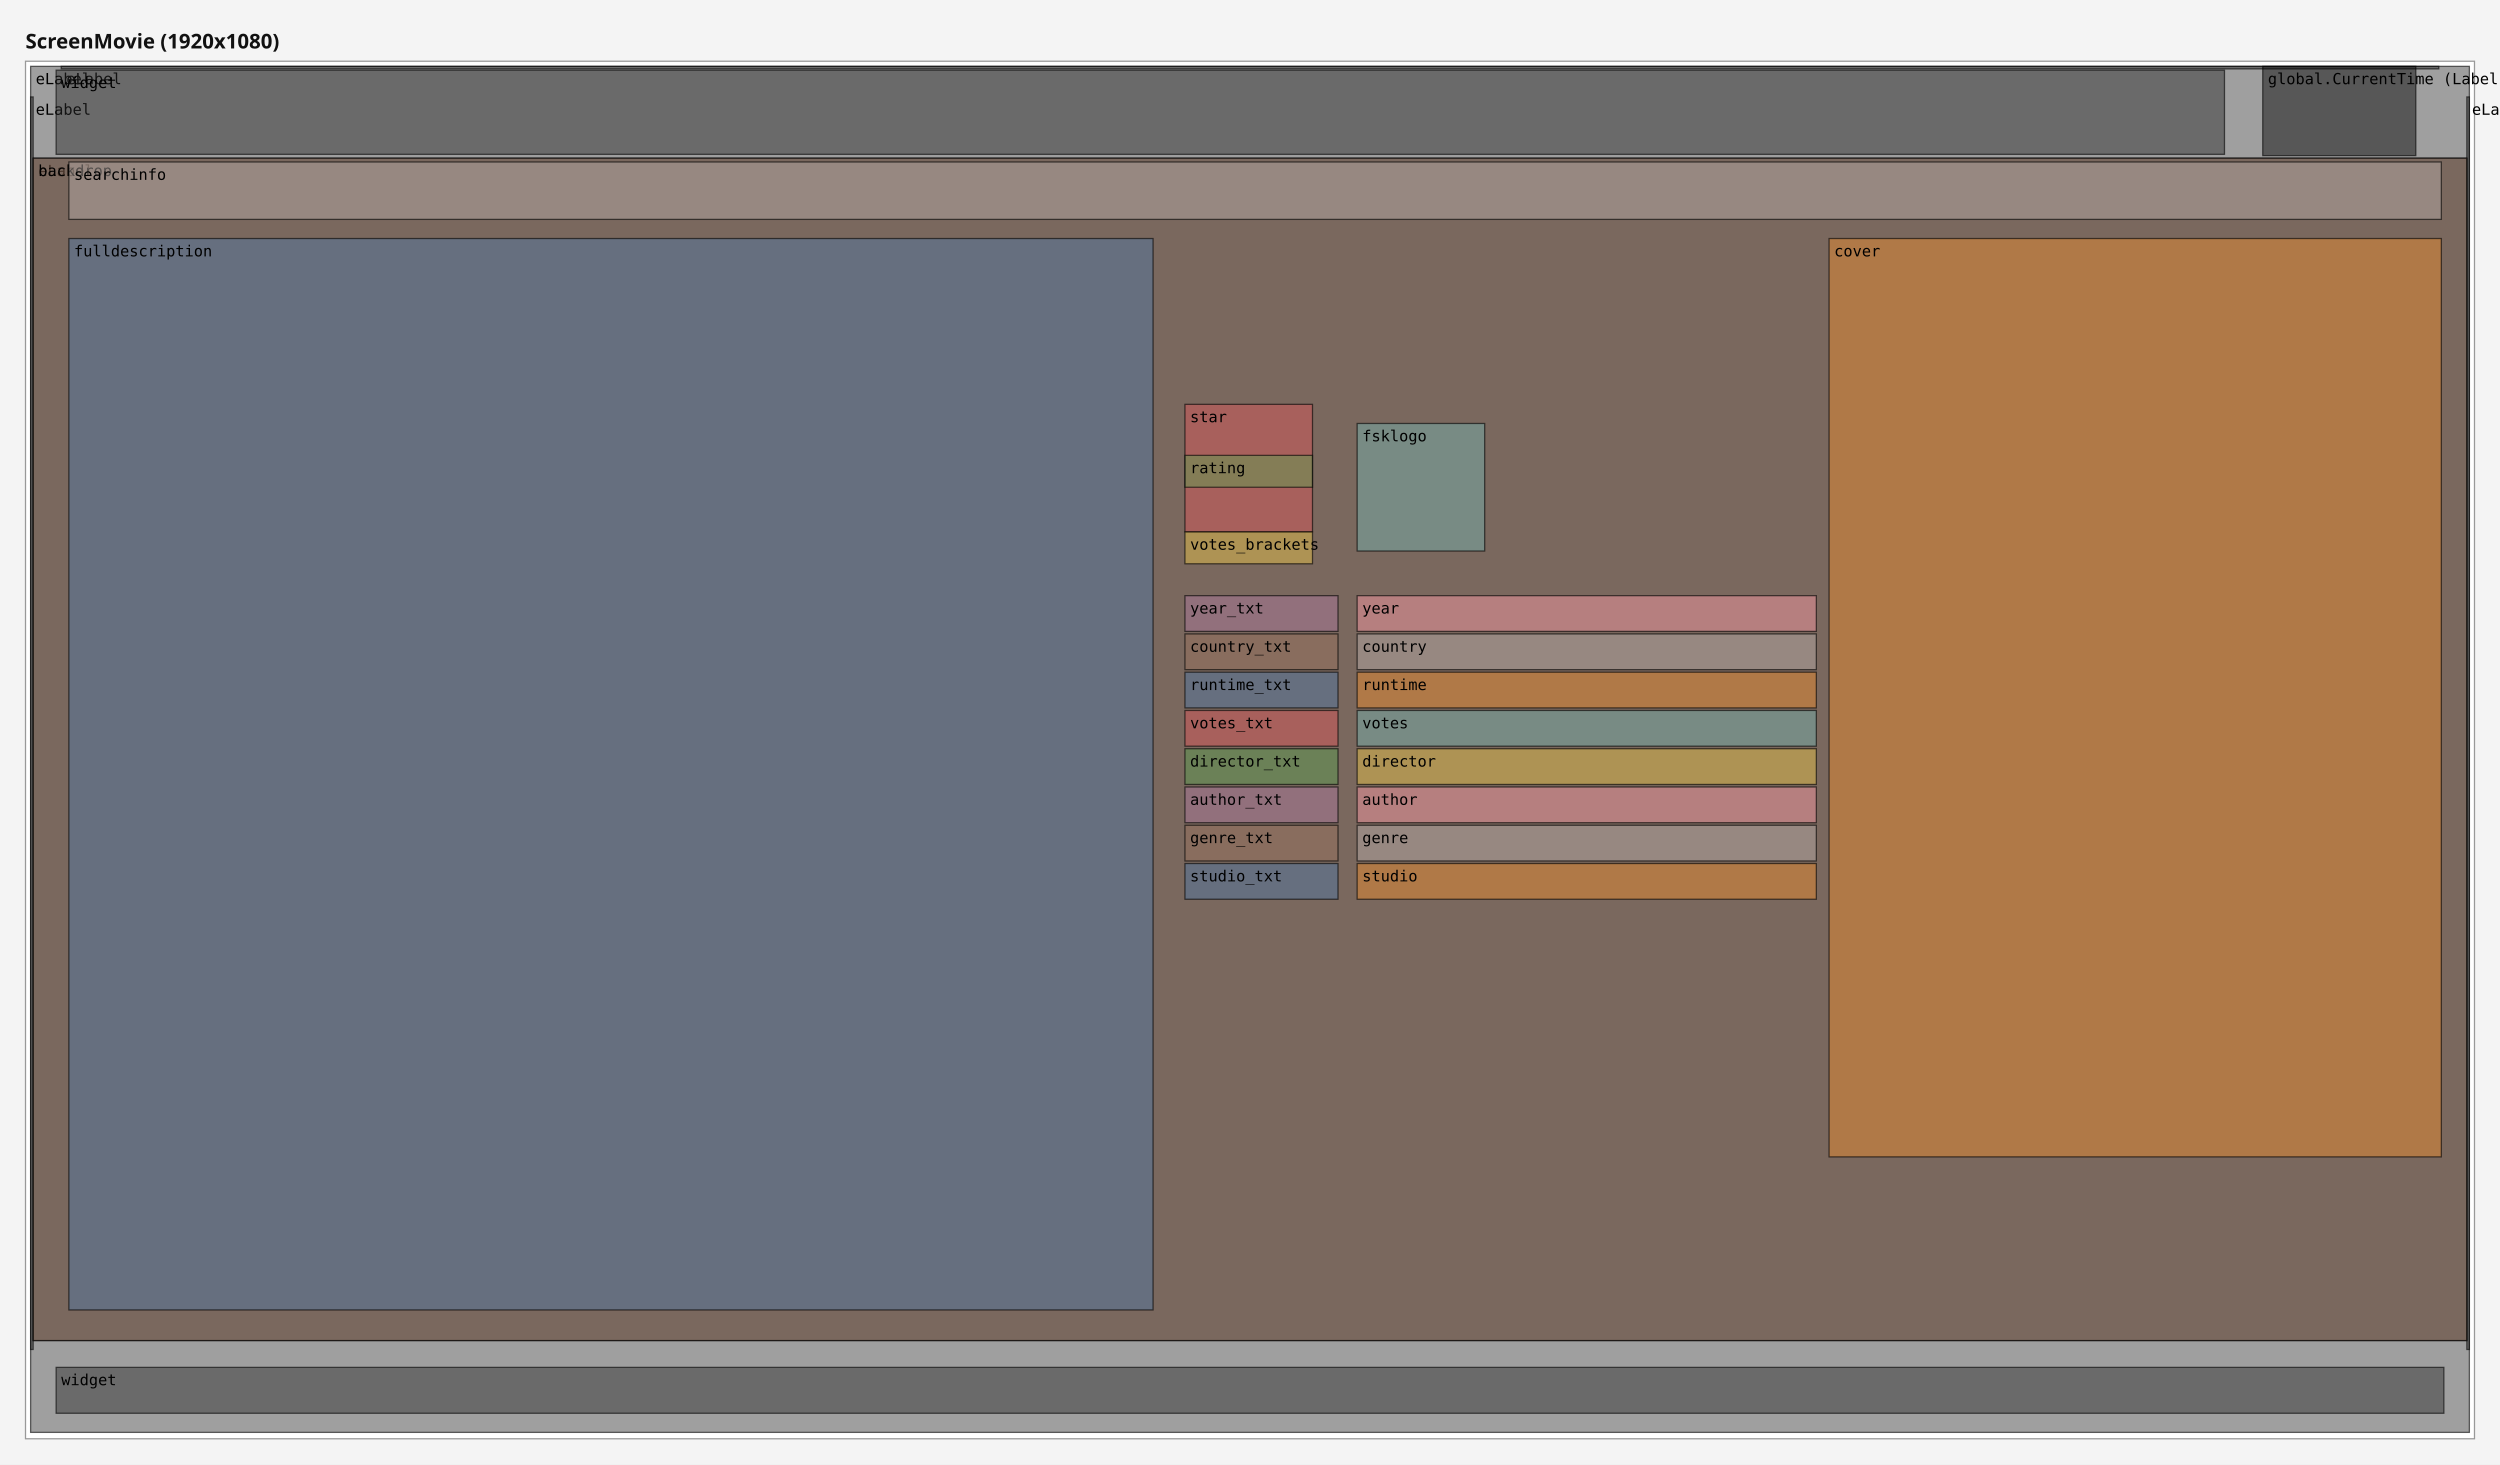
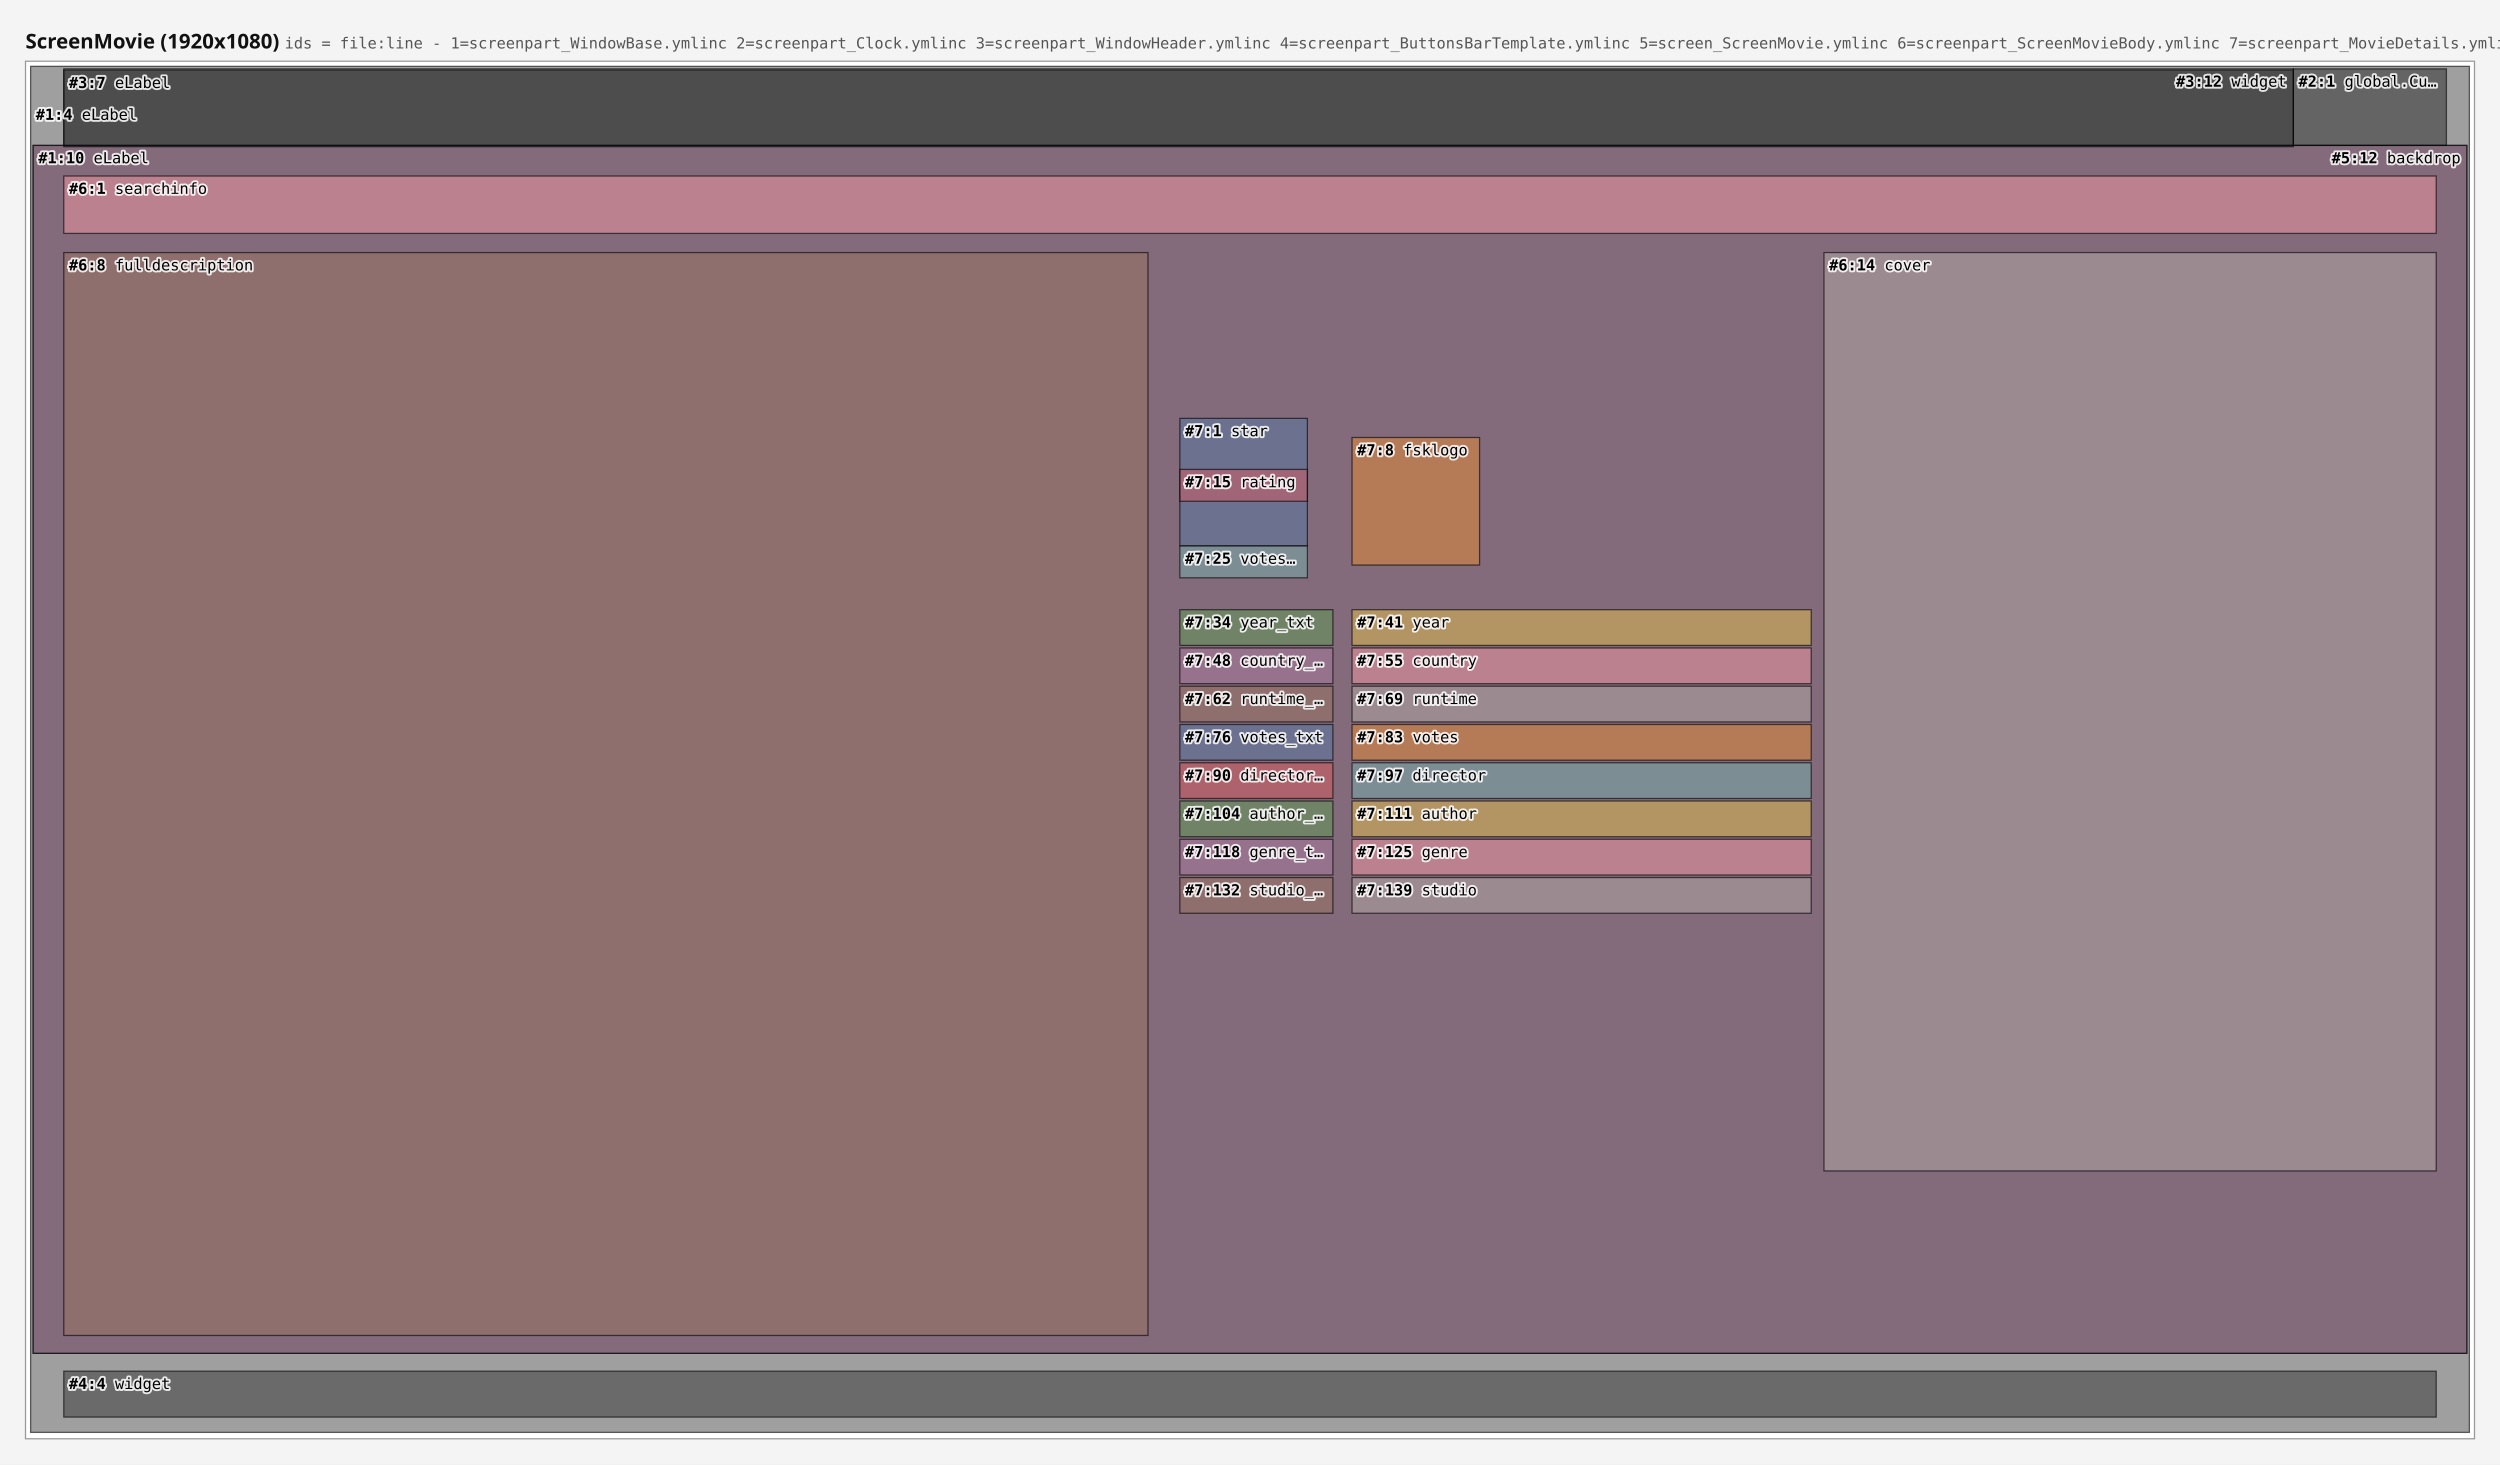
<svg xmlns="http://www.w3.org/2000/svg" width="1960" height="1148" viewBox="0 0 1960 1148">
  <rect x="0" y="0" width="1960" height="1148" fill="#f4f4f4" />
-   <text x="20" y="38" font-family="sans-serif" font-size="16" font-weight="bold" fill="#111111">ScreenMovie (1920x1080)</text>
+   <text x="20" y="38" font-family="sans-serif" font-size="16" font-weight="bold" fill="#111111">ScreenMovie (1920x1080) <tspan font-family="monospace" font-size="12" font-weight="normal" fill="#555555">ids = file:line - 1=screenpart_WindowBase.ymlinc  2=screenpart_Clock.ymlinc  3=screenpart_WindowHeader.ymlinc  4=screenpart_ButtonsBarTemplate.ymlinc  5=screen_ScreenMovie.ymlinc  6=screenpart_ScreenMovieBody.ymlinc  7=screenpart_MovieDetails.ymlinc</tspan>
+   </text>
  <g data-screen="0" transform="translate(20,48)">
    <rect x="0" y="0" width="1920" height="1080" fill="#ffffff" stroke="#999999" stroke-width="1" />
-     <g>
-       <rect data-ref="0:0" x="4" y="4" width="1912" height="1071" fill="#2c2c2c" fill-opacity="0.45" stroke="#000000" stroke-opacity="0.6" stroke-width="1" />
-       <text x="8" y="18" font-family="monospace" font-size="12" fill="#000000">eLabel</text>
-     </g>
-     <g>
-       <rect data-ref="0:1" x="6" y="76" width="1908" height="927" fill="#121212" fill-opacity="0.45" stroke="#000000" stroke-opacity="0.6" stroke-width="1" />
-       <text x="10" y="90" font-family="monospace" font-size="12" fill="#000000">eLabel</text>
-     </g>
-     <g>
-       <rect data-ref="0:2" x="28" y="4" width="1864" height="2" fill="#2c2c2c" fill-opacity="0.45" stroke="#000000" stroke-opacity="0.6" stroke-width="1" />
-       <text x="32" y="18" font-family="monospace" font-size="12" fill="#000000">eLabel</text>
-     </g>
-     <g>
-       <rect data-ref="0:3" x="4" y="28" width="2" height="982" fill="#2c2c2c" fill-opacity="0.45" stroke="#000000" stroke-opacity="0.6" stroke-width="1" />
-       <text x="8" y="42" font-family="monospace" font-size="12" fill="#000000">eLabel</text>
-     </g>
-     <g>
-       <rect data-ref="0:4" x="1914" y="28" width="2" height="982" fill="#2c2c2c" fill-opacity="0.45" stroke="#000000" stroke-opacity="0.6" stroke-width="1" />
-       <text x="1918" y="42" font-family="monospace" font-size="12" fill="#000000">eLabel</text>
-     </g>
-     <g>
-       <rect data-ref="0:8" x="6" y="76" width="1908" height="927" fill="#9c755f" fill-opacity="0.45" stroke="#000000" stroke-opacity="0.6" stroke-width="1" />
-       <text x="10" y="90" font-family="monospace" font-size="12" fill="#000000">backdrop</text>
-     </g>
-     <g>
-       <rect data-ref="0:5" x="24" y="7" width="1700" height="66" fill="#2c2c2c" fill-opacity="0.45" stroke="#000000" stroke-opacity="0.6" stroke-width="1" />
-       <text x="28" y="21" font-family="monospace" font-size="12" fill="#000000">widget</text>
-     </g>
-     <g>
-       <rect data-ref="0:9" x="34" y="79" width="1860" height="45" fill="#bab0ac" fill-opacity="0.45" stroke="#000000" stroke-opacity="0.6" stroke-width="1" />
-       <text x="38" y="93" font-family="monospace" font-size="12" fill="#000000">searchinfo</text>
-     </g>
-     <g>
-       <rect data-ref="0:10" x="34" y="139" width="850" height="840" fill="#4e79a7" fill-opacity="0.45" stroke="#000000" stroke-opacity="0.6" stroke-width="1" />
-       <text x="38" y="153" font-family="monospace" font-size="12" fill="#000000">fulldescription</text>
-     </g>
-     <g>
-       <rect data-ref="0:11" x="1414" y="139" width="480" height="720" fill="#f28e2b" fill-opacity="0.45" stroke="#000000" stroke-opacity="0.6" stroke-width="1" />
-       <text x="1418" y="153" font-family="monospace" font-size="12" fill="#000000">cover</text>
-     </g>
-     <g>
-       <rect data-ref="0:12" x="909" y="269" width="100" height="100" fill="#e15759" fill-opacity="0.45" stroke="#000000" stroke-opacity="0.6" stroke-width="1" />
-       <text x="913" y="283" font-family="monospace" font-size="12" fill="#000000">star</text>
-     </g>
-     <g>
-       <rect data-ref="0:16" x="909" y="419" width="120" height="28" fill="#b07aa1" fill-opacity="0.45" stroke="#000000" stroke-opacity="0.6" stroke-width="1" />
-       <text x="913" y="433" font-family="monospace" font-size="12" fill="#000000">year_txt</text>
-     </g>
-     <g>
-       <rect data-ref="0:17" x="1044" y="419" width="360" height="28" fill="#ff9da7" fill-opacity="0.45" stroke="#000000" stroke-opacity="0.6" stroke-width="1" />
-       <text x="1048" y="433" font-family="monospace" font-size="12" fill="#000000">year</text>
-     </g>
-     <g>
-       <rect data-ref="0:18" x="909" y="449" width="120" height="28" fill="#9c755f" fill-opacity="0.45" stroke="#000000" stroke-opacity="0.6" stroke-width="1" />
-       <text x="913" y="463" font-family="monospace" font-size="12" fill="#000000">country_txt</text>
-     </g>
-     <g>
-       <rect data-ref="0:19" x="1044" y="449" width="360" height="28" fill="#bab0ac" fill-opacity="0.45" stroke="#000000" stroke-opacity="0.6" stroke-width="1" />
-       <text x="1048" y="463" font-family="monospace" font-size="12" fill="#000000">country</text>
-     </g>
-     <g>
-       <rect data-ref="0:20" x="909" y="479" width="120" height="28" fill="#4e79a7" fill-opacity="0.45" stroke="#000000" stroke-opacity="0.6" stroke-width="1" />
-       <text x="913" y="493" font-family="monospace" font-size="12" fill="#000000">runtime_txt</text>
-     </g>
-     <g>
-       <rect data-ref="0:21" x="1044" y="479" width="360" height="28" fill="#f28e2b" fill-opacity="0.45" stroke="#000000" stroke-opacity="0.6" stroke-width="1" />
-       <text x="1048" y="493" font-family="monospace" font-size="12" fill="#000000">runtime</text>
-     </g>
-     <g>
-       <rect data-ref="0:22" x="909" y="509" width="120" height="28" fill="#e15759" fill-opacity="0.45" stroke="#000000" stroke-opacity="0.6" stroke-width="1" />
-       <text x="913" y="523" font-family="monospace" font-size="12" fill="#000000">votes_txt</text>
-     </g>
-     <g>
-       <rect data-ref="0:23" x="1044" y="509" width="360" height="28" fill="#76b7b2" fill-opacity="0.45" stroke="#000000" stroke-opacity="0.6" stroke-width="1" />
-       <text x="1048" y="523" font-family="monospace" font-size="12" fill="#000000">votes</text>
-     </g>
-     <g>
-       <rect data-ref="0:24" x="909" y="539" width="120" height="28" fill="#59a14f" fill-opacity="0.45" stroke="#000000" stroke-opacity="0.6" stroke-width="1" />
-       <text x="913" y="553" font-family="monospace" font-size="12" fill="#000000">director_txt</text>
-     </g>
-     <g>
-       <rect data-ref="0:25" x="1044" y="539" width="360" height="28" fill="#edc948" fill-opacity="0.45" stroke="#000000" stroke-opacity="0.6" stroke-width="1" />
-       <text x="1048" y="553" font-family="monospace" font-size="12" fill="#000000">director</text>
-     </g>
-     <g>
-       <rect data-ref="0:26" x="909" y="569" width="120" height="28" fill="#b07aa1" fill-opacity="0.45" stroke="#000000" stroke-opacity="0.6" stroke-width="1" />
-       <text x="913" y="583" font-family="monospace" font-size="12" fill="#000000">author_txt</text>
-     </g>
-     <g>
-       <rect data-ref="0:27" x="1044" y="569" width="360" height="28" fill="#ff9da7" fill-opacity="0.45" stroke="#000000" stroke-opacity="0.6" stroke-width="1" />
-       <text x="1048" y="583" font-family="monospace" font-size="12" fill="#000000">author</text>
-     </g>
-     <g>
-       <rect data-ref="0:28" x="909" y="599" width="120" height="28" fill="#9c755f" fill-opacity="0.45" stroke="#000000" stroke-opacity="0.6" stroke-width="1" />
-       <text x="913" y="613" font-family="monospace" font-size="12" fill="#000000">genre_txt</text>
-     </g>
-     <g>
-       <rect data-ref="0:29" x="1044" y="599" width="360" height="28" fill="#bab0ac" fill-opacity="0.45" stroke="#000000" stroke-opacity="0.6" stroke-width="1" />
-       <text x="1048" y="613" font-family="monospace" font-size="12" fill="#000000">genre</text>
-     </g>
-     <g>
-       <rect data-ref="0:30" x="909" y="629" width="120" height="28" fill="#4e79a7" fill-opacity="0.45" stroke="#000000" stroke-opacity="0.6" stroke-width="1" />
-       <text x="913" y="643" font-family="monospace" font-size="12" fill="#000000">studio_txt</text>
-     </g>
-     <g>
-       <rect data-ref="0:31" x="1044" y="629" width="360" height="28" fill="#f28e2b" fill-opacity="0.45" stroke="#000000" stroke-opacity="0.6" stroke-width="1" />
-       <text x="1048" y="643" font-family="monospace" font-size="12" fill="#000000">studio</text>
-     </g>
-     <g>
-       <rect data-ref="0:13" x="1044" y="284" width="100" height="100" fill="#76b7b2" fill-opacity="0.45" stroke="#000000" stroke-opacity="0.6" stroke-width="1" />
-       <text x="1048" y="298" font-family="monospace" font-size="12" fill="#000000">fsklogo</text>
-     </g>
-     <g>
-       <rect data-ref="0:14" x="909" y="309" width="100" height="25" fill="#59a14f" fill-opacity="0.45" stroke="#000000" stroke-opacity="0.6" stroke-width="1" />
-       <text x="913" y="323" font-family="monospace" font-size="12" fill="#000000">rating</text>
-     </g>
-     <g>
-       <rect data-ref="0:15" x="909" y="369" width="100" height="25" fill="#edc948" fill-opacity="0.45" stroke="#000000" stroke-opacity="0.6" stroke-width="1" />
-       <text x="913" y="383" font-family="monospace" font-size="12" fill="#000000">votes_brackets</text>
-     </g>
-     <g>
-       <rect data-ref="0:7" x="24" y="1024" width="1872" height="36" fill="#2c2c2c" fill-opacity="0.45" stroke="#000000" stroke-opacity="0.6" stroke-width="1" />
-       <text x="28" y="1038" font-family="monospace" font-size="12" fill="#000000">widget</text>
-     </g>
-     <g>
-       <rect data-ref="0:6" x="1754" y="4" width="120" height="70" fill="#000000" fill-opacity="0.45" stroke="#000000" stroke-opacity="0.6" stroke-width="1" />
-       <text x="1758" y="18" font-family="monospace" font-size="12" fill="#000000">global.CurrentTime (Label)</text>
+     <rect data-ref="0:0" data-src="screenpart_WindowBase.ymlinc:4" x="4" y="4" width="1912" height="1071" fill="#2c2c2c" fill-opacity="0.45" stroke="#000000" stroke-opacity="0.6" stroke-width="1" />
+     <rect data-ref="0:1" data-src="screenpart_WindowBase.ymlinc:10" x="6" y="66" width="1908" height="947" fill="#121212" fill-opacity="0.45" stroke="#000000" stroke-opacity="0.6" stroke-width="1" />
+     <rect data-ref="0:6" data-src="screen_ScreenMovie.ymlinc:12" x="6" y="66" width="1908" height="947" fill="#b07aa1" fill-opacity="0.45" stroke="#000000" stroke-opacity="0.6" stroke-width="1" />
+     <rect data-ref="0:7" data-src="screenpart_ScreenMovieBody.ymlinc:1" x="30" y="90" width="1860" height="45" fill="#ff9da7" fill-opacity="0.45" stroke="#000000" stroke-opacity="0.6" stroke-width="1" />
+     <rect data-ref="0:8" data-src="screenpart_ScreenMovieBody.ymlinc:8" x="30" y="150" width="850" height="849" fill="#9c755f" fill-opacity="0.45" stroke="#000000" stroke-opacity="0.6" stroke-width="1" />
+     <rect data-ref="0:9" data-src="screenpart_ScreenMovieBody.ymlinc:14" x="1410" y="150" width="480" height="720" fill="#bab0ac" fill-opacity="0.45" stroke="#000000" stroke-opacity="0.6" stroke-width="1" />
+     <rect data-ref="0:10" data-src="screenpart_MovieDetails.ymlinc:1" x="905" y="280" width="100" height="100" fill="#4e79a7" fill-opacity="0.45" stroke="#000000" stroke-opacity="0.6" stroke-width="1" />
+     <rect data-ref="0:14" data-src="screenpart_MovieDetails.ymlinc:34" x="905" y="430" width="120" height="28" fill="#59a14f" fill-opacity="0.45" stroke="#000000" stroke-opacity="0.6" stroke-width="1" />
+     <rect data-ref="0:15" data-src="screenpart_MovieDetails.ymlinc:41" x="1040" y="430" width="360" height="28" fill="#edc948" fill-opacity="0.45" stroke="#000000" stroke-opacity="0.6" stroke-width="1" />
+     <rect data-ref="0:16" data-src="screenpart_MovieDetails.ymlinc:48" x="905" y="460" width="120" height="28" fill="#b07aa1" fill-opacity="0.45" stroke="#000000" stroke-opacity="0.6" stroke-width="1" />
+     <rect data-ref="0:17" data-src="screenpart_MovieDetails.ymlinc:55" x="1040" y="460" width="360" height="28" fill="#ff9da7" fill-opacity="0.45" stroke="#000000" stroke-opacity="0.6" stroke-width="1" />
+     <rect data-ref="0:18" data-src="screenpart_MovieDetails.ymlinc:62" x="905" y="490" width="120" height="28" fill="#9c755f" fill-opacity="0.45" stroke="#000000" stroke-opacity="0.6" stroke-width="1" />
+     <rect data-ref="0:19" data-src="screenpart_MovieDetails.ymlinc:69" x="1040" y="490" width="360" height="28" fill="#bab0ac" fill-opacity="0.45" stroke="#000000" stroke-opacity="0.6" stroke-width="1" />
+     <rect data-ref="0:20" data-src="screenpart_MovieDetails.ymlinc:76" x="905" y="520" width="120" height="28" fill="#4e79a7" fill-opacity="0.45" stroke="#000000" stroke-opacity="0.6" stroke-width="1" />
+     <rect data-ref="0:21" data-src="screenpart_MovieDetails.ymlinc:83" x="1040" y="520" width="360" height="28" fill="#f28e2b" fill-opacity="0.45" stroke="#000000" stroke-opacity="0.6" stroke-width="1" />
+     <rect data-ref="0:22" data-src="screenpart_MovieDetails.ymlinc:90" x="905" y="550" width="120" height="28" fill="#e15759" fill-opacity="0.45" stroke="#000000" stroke-opacity="0.6" stroke-width="1" />
+     <rect data-ref="0:23" data-src="screenpart_MovieDetails.ymlinc:97" x="1040" y="550" width="360" height="28" fill="#76b7b2" fill-opacity="0.45" stroke="#000000" stroke-opacity="0.6" stroke-width="1" />
+     <rect data-ref="0:24" data-src="screenpart_MovieDetails.ymlinc:104" x="905" y="580" width="120" height="28" fill="#59a14f" fill-opacity="0.45" stroke="#000000" stroke-opacity="0.6" stroke-width="1" />
+     <rect data-ref="0:25" data-src="screenpart_MovieDetails.ymlinc:111" x="1040" y="580" width="360" height="28" fill="#edc948" fill-opacity="0.45" stroke="#000000" stroke-opacity="0.6" stroke-width="1" />
+     <rect data-ref="0:26" data-src="screenpart_MovieDetails.ymlinc:118" x="905" y="610" width="120" height="28" fill="#b07aa1" fill-opacity="0.45" stroke="#000000" stroke-opacity="0.6" stroke-width="1" />
+     <rect data-ref="0:27" data-src="screenpart_MovieDetails.ymlinc:125" x="1040" y="610" width="360" height="28" fill="#ff9da7" fill-opacity="0.45" stroke="#000000" stroke-opacity="0.6" stroke-width="1" />
+     <rect data-ref="0:28" data-src="screenpart_MovieDetails.ymlinc:132" x="905" y="640" width="120" height="28" fill="#9c755f" fill-opacity="0.45" stroke="#000000" stroke-opacity="0.6" stroke-width="1" />
+     <rect data-ref="0:29" data-src="screenpart_MovieDetails.ymlinc:139" x="1040" y="640" width="360" height="28" fill="#bab0ac" fill-opacity="0.45" stroke="#000000" stroke-opacity="0.6" stroke-width="1" />
+     <rect data-ref="0:11" data-src="screenpart_MovieDetails.ymlinc:8" x="1040" y="295" width="100" height="100" fill="#f28e2b" fill-opacity="0.45" stroke="#000000" stroke-opacity="0.6" stroke-width="1" />
+     <rect data-ref="0:12" data-src="screenpart_MovieDetails.ymlinc:15" x="905" y="320" width="100" height="25" fill="#e15759" fill-opacity="0.45" stroke="#000000" stroke-opacity="0.6" stroke-width="1" />
+     <rect data-ref="0:13" data-src="screenpart_MovieDetails.ymlinc:25" x="905" y="380" width="100" height="25" fill="#76b7b2" fill-opacity="0.45" stroke="#000000" stroke-opacity="0.6" stroke-width="1" />
+     <rect data-ref="0:5" data-src="screenpart_ButtonsBarTemplate.ymlinc:4" x="30" y="1027" width="1860" height="36" fill="#2c2c2c" fill-opacity="0.45" stroke="#000000" stroke-opacity="0.6" stroke-width="1" />
+     <rect data-ref="0:3" data-src="screenpart_WindowHeader.ymlinc:7" x="30" y="7" width="1748" height="60" fill="#2c2c2c" fill-opacity="0.45" stroke="#000000" stroke-opacity="0.6" stroke-width="1" />
+     <rect data-ref="0:2" data-src="screenpart_Clock.ymlinc:1" x="1778" y="6" width="120" height="60" fill="#1d1d1d" fill-opacity="0.45" stroke="#000000" stroke-opacity="0.6" stroke-width="1" />
+     <rect data-ref="0:4" data-src="screenpart_WindowHeader.ymlinc:12" x="30" y="6" width="1748" height="60" fill="#2c2c2c" fill-opacity="0.45" stroke="#000000" stroke-opacity="0.6" stroke-width="1" />
+     <g pointer-events="none" font-family="monospace" font-size="12" fill="#000000" stroke="#ffffff" stroke-width="3" stroke-opacity="0.85" stroke-linejoin="round" paint-order="stroke">
+       <text x="8" y="46">
+         <tspan font-weight="bold">#1:4</tspan> eLabel</text>
+       <text x="10" y="80">
+         <tspan font-weight="bold">#1:10</tspan> eLabel</text>
+       <text x="1808" y="80">
+         <tspan font-weight="bold">#5:12</tspan> backdrop</text>
+       <text x="34" y="104">
+         <tspan font-weight="bold">#6:1</tspan> searchinfo</text>
+       <text x="34" y="164">
+         <tspan font-weight="bold">#6:8</tspan> fulldescription</text>
+       <text x="1414" y="164">
+         <tspan font-weight="bold">#6:14</tspan> cover</text>
+       <text x="909" y="294">
+         <tspan font-weight="bold">#7:1</tspan> star</text>
+       <text x="909" y="444">
+         <tspan font-weight="bold">#7:34</tspan> year_txt</text>
+       <text x="1044" y="444">
+         <tspan font-weight="bold">#7:41</tspan> year</text>
+       <text x="909" y="474">
+         <tspan font-weight="bold">#7:48</tspan> country_…</text>
+       <text x="1044" y="474">
+         <tspan font-weight="bold">#7:55</tspan> country</text>
+       <text x="909" y="504">
+         <tspan font-weight="bold">#7:62</tspan> runtime_…</text>
+       <text x="1044" y="504">
+         <tspan font-weight="bold">#7:69</tspan> runtime</text>
+       <text x="909" y="534">
+         <tspan font-weight="bold">#7:76</tspan> votes_txt</text>
+       <text x="1044" y="534">
+         <tspan font-weight="bold">#7:83</tspan> votes</text>
+       <text x="909" y="564">
+         <tspan font-weight="bold">#7:90</tspan> director…</text>
+       <text x="1044" y="564">
+         <tspan font-weight="bold">#7:97</tspan> director</text>
+       <text x="909" y="594">
+         <tspan font-weight="bold">#7:104</tspan> author_…</text>
+       <text x="1044" y="594">
+         <tspan font-weight="bold">#7:111</tspan> author</text>
+       <text x="909" y="624">
+         <tspan font-weight="bold">#7:118</tspan> genre_t…</text>
+       <text x="1044" y="624">
+         <tspan font-weight="bold">#7:125</tspan> genre</text>
+       <text x="909" y="654">
+         <tspan font-weight="bold">#7:132</tspan> studio_…</text>
+       <text x="1044" y="654">
+         <tspan font-weight="bold">#7:139</tspan> studio</text>
+       <text x="1044" y="309">
+         <tspan font-weight="bold">#7:8</tspan> fsklogo</text>
+       <text x="909" y="334">
+         <tspan font-weight="bold">#7:15</tspan> rating</text>
+       <text x="909" y="394">
+         <tspan font-weight="bold">#7:25</tspan> votes…</text>
+       <text x="34" y="1041">
+         <tspan font-weight="bold">#4:4</tspan> widget</text>
+       <text x="34" y="21">
+         <tspan font-weight="bold">#3:7</tspan> eLabel</text>
+       <text x="1782" y="20">
+         <tspan font-weight="bold">#2:1</tspan> global.Cu…</text>
+       <text x="1686" y="20">
+         <tspan font-weight="bold">#3:12</tspan> widget</text>
    </g>
  </g>
</svg>
